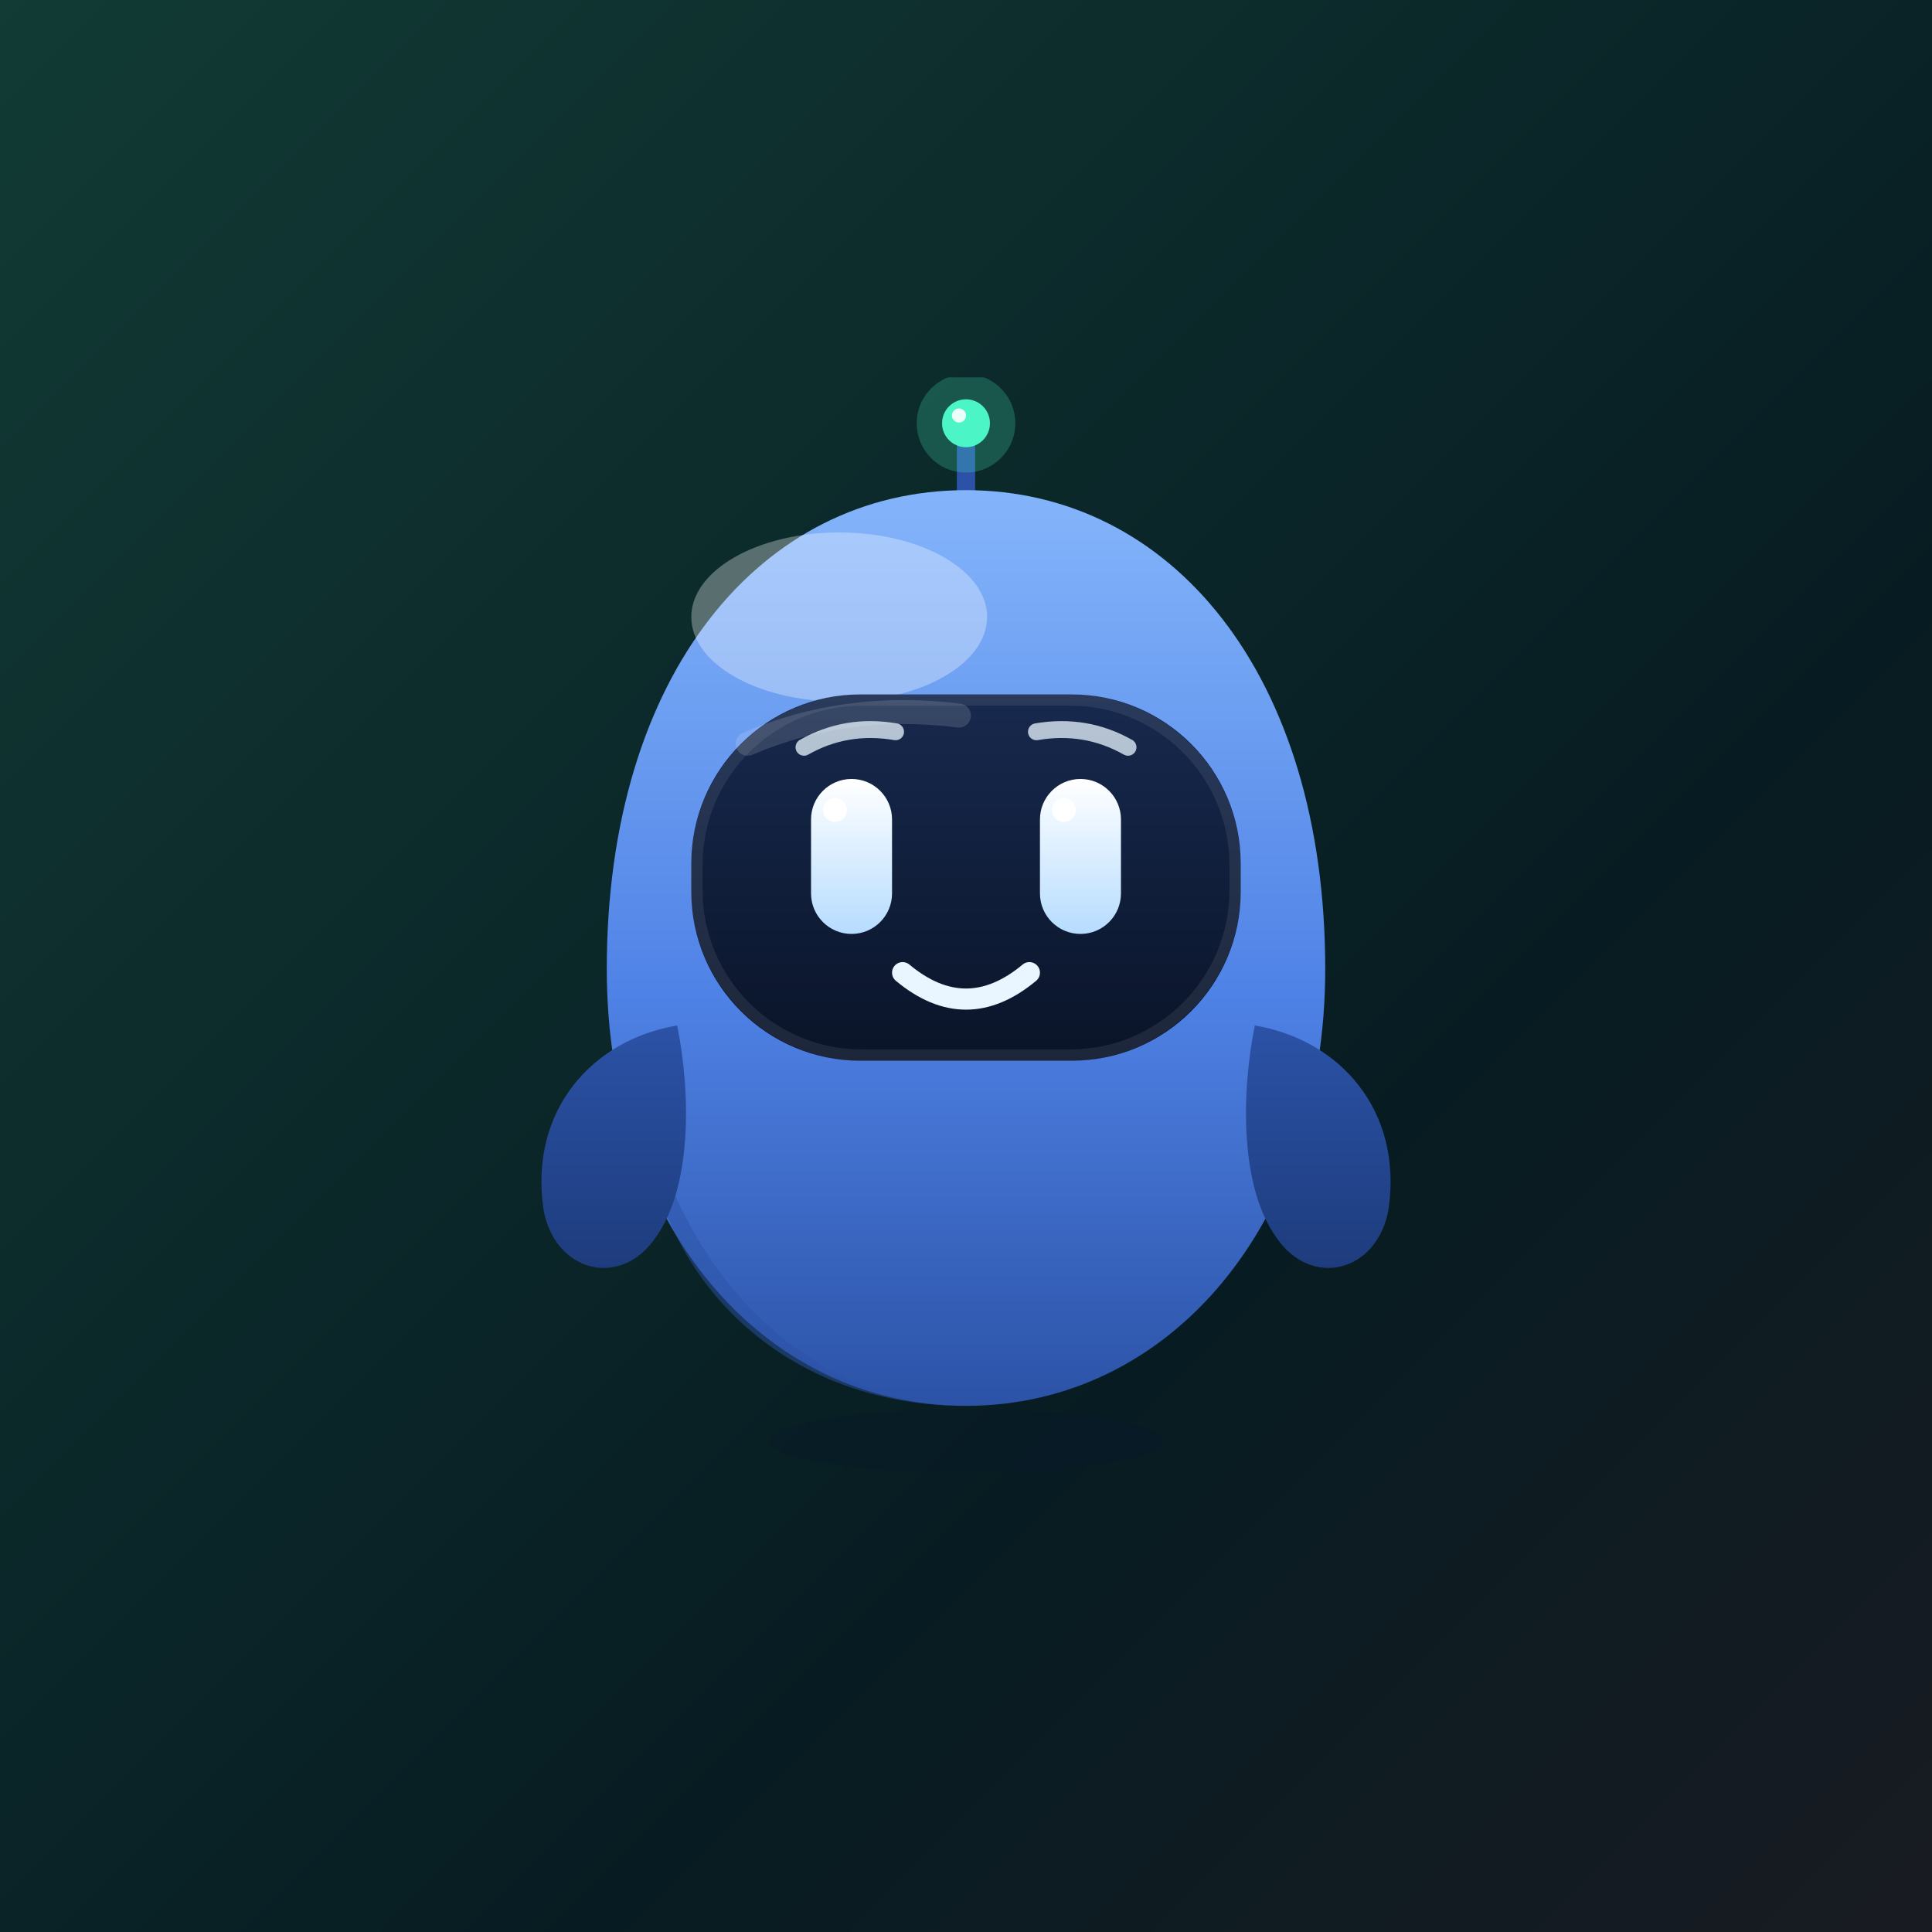
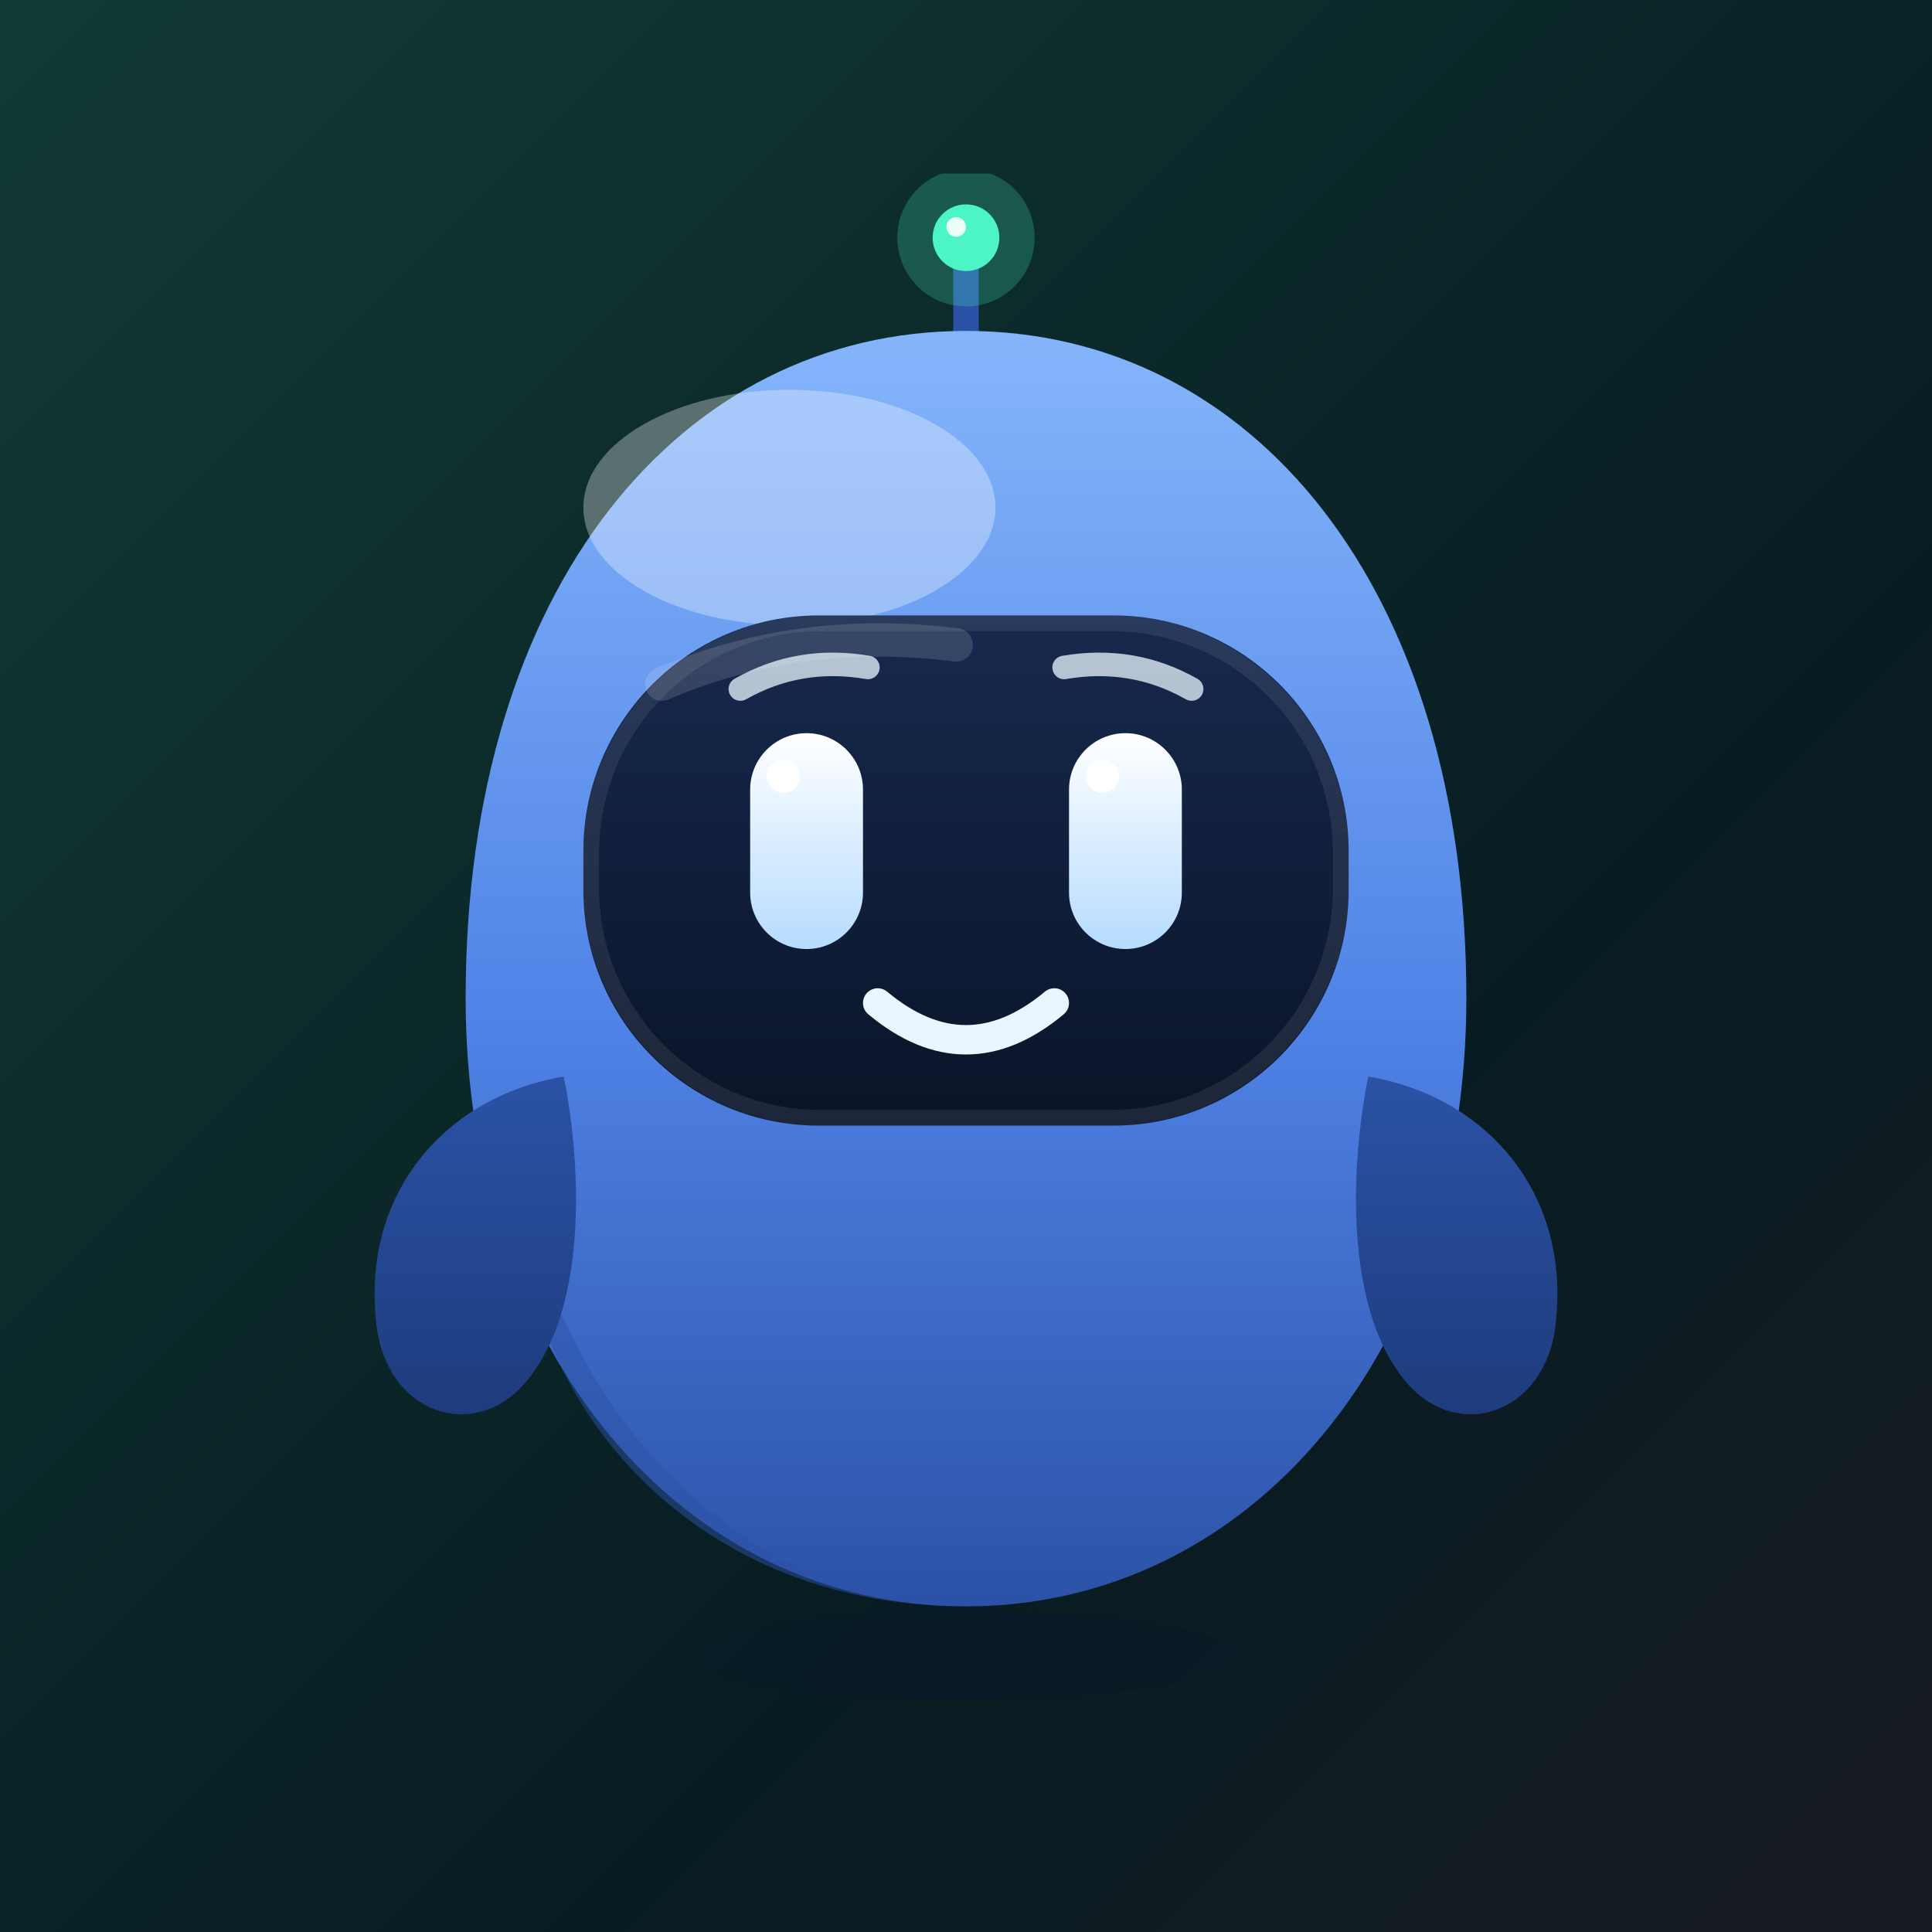
<svg xmlns="http://www.w3.org/2000/svg" width="1024" height="1024" viewBox="0 0 1024 1024">
  <defs>
    <linearGradient id="bg" x1="0" y1="0" x2="1" y2="1">
      <stop offset="0%" stop-color="#123b35" />
      <stop offset="65%" stop-color="#071c22" />
      <stop offset="100%" stop-color="#191b22" />
    </linearGradient>
  </defs>
  <rect width="1024" height="1024" fill="url(#bg)" />
-   <svg viewBox="0 0 150 158" x="232" y="200" width="560" height="590">
+   <svg viewBox="0 0 150 158" x="122" y="92" width="780" height="822">
    <defs>
      <linearGradient id="mxg-body" x1="0" y1="0" x2="0" y2="1">
        <stop offset="0%" stop-color="#84b5fb" />
        <stop offset="55%" stop-color="#4f82e6" />
        <stop offset="100%" stop-color="#2b52a6" />
      </linearGradient>
      <linearGradient id="mxg-glass" x1="0" y1="0" x2="0" y2="1">
        <stop offset="0%" stop-color="#17294e" />
        <stop offset="100%" stop-color="#0a1428" />
      </linearGradient>
      <linearGradient id="mxg-eye" x1="0" y1="0" x2="0" y2="1">
        <stop offset="0%" stop-color="#ffffff" />
        <stop offset="100%" stop-color="#b6dcff" />
      </linearGradient>
      <linearGradient id="mxg-limb" x1="0" y1="0" x2="0" y2="1">
        <stop offset="0%" stop-color="#2b52a6" />
        <stop offset="100%" stop-color="#1e3c7d" />
      </linearGradient>
    </defs>
    <g class="mx-bob">
      <ellipse cx="75" cy="151" rx="28" ry="4.5" fill="rgba(9,22,46,.28)" class="mx-shadow" />
      <g class="mx-antenna">
        <line x1="75" y1="18" x2="75" y2="8" stroke="#2b52a6" stroke-width="2.6" stroke-linecap="round" />
        <circle cx="75" cy="6.5" r="7" fill="#4bf5c5" opacity=".22" class="mx-pulse" />
        <circle cx="75" cy="6.5" r="3.4" fill="#4bf5c5" />
        <circle cx="74" cy="5.4" r="1" fill="#eafff8" class="mx-antenna-glint" />
      </g>
      <path d="M75 16 C104 16 126 42 126 84 C126 120 104 146 75 146 C46 146 24 120 24 84 C24 42 46 16 75 16 Z" fill="url(#mxg-body)" />
      <ellipse cx="57" cy="34" rx="21" ry="12" fill="#ffffff" opacity=".32" />
      <path d="M30 106 C38 134 58 146 75 146 C46 146 30 124 30 106 Z" fill="#2b52a6" opacity=".5" />
      <rect x="36" y="45" width="78" height="52" rx="24" fill="url(#mxg-glass)" />
      <rect x="36.8" y="45.8" width="76.4" height="50.4" rx="23.4" fill="none" stroke="#ffffff" stroke-opacity=".08" stroke-width="1.6" />
      <path d="M44 52 q14 -6 30 -4" fill="none" stroke="#ffffff" stroke-opacity=".14" stroke-width="3.4" stroke-linecap="round" />
      <g class="mx-eyes">
        <g class="mx-pupils">
          <rect x="53" y="57" width="11.5" height="22" rx="5.75" fill="url(#mxg-eye)" />
          <rect x="85.5" y="57" width="11.5" height="22" rx="5.75" fill="url(#mxg-eye)" />
          <circle cx="56.4" cy="61.4" r="1.7" fill="#ffffff" />
          <circle cx="88.9" cy="61.4" r="1.7" fill="#ffffff" />
        </g>
      </g>
      <g class="mx-brows-happy">
        <path d="M52 52.5 q6 -3.4 13 -2.2" fill="none" stroke="#e9f6ff" stroke-opacity=".75" stroke-width="2.4" stroke-linecap="round" />
        <path d="M85 50.3 q7 -1.2 13 2.2" fill="none" stroke="#e9f6ff" stroke-opacity=".75" stroke-width="2.4" stroke-linecap="round" />
      </g>
      <g class="mx-mouth-open">
        <path d="M66 84.5 q9 7.5 18 0" fill="none" stroke="#e9f6ff" stroke-width="3" stroke-linecap="round" />
      </g>
      <path class="mx-arm-rest" d="M34 92 C22 94 13 104 15 118 C16.5 127 26 129.5 31 122 C36 115 36 102 34 92 Z" fill="url(#mxg-limb)" />
      <g class="mx-arm">
        <path d="M116 92 C128 94 137 104 135 118 C133.5 127 124 129.5 119 122 C114 115 114 102 116 92 Z" fill="url(#mxg-limb)" />
      </g>
    </g>
  </svg>
</svg>
